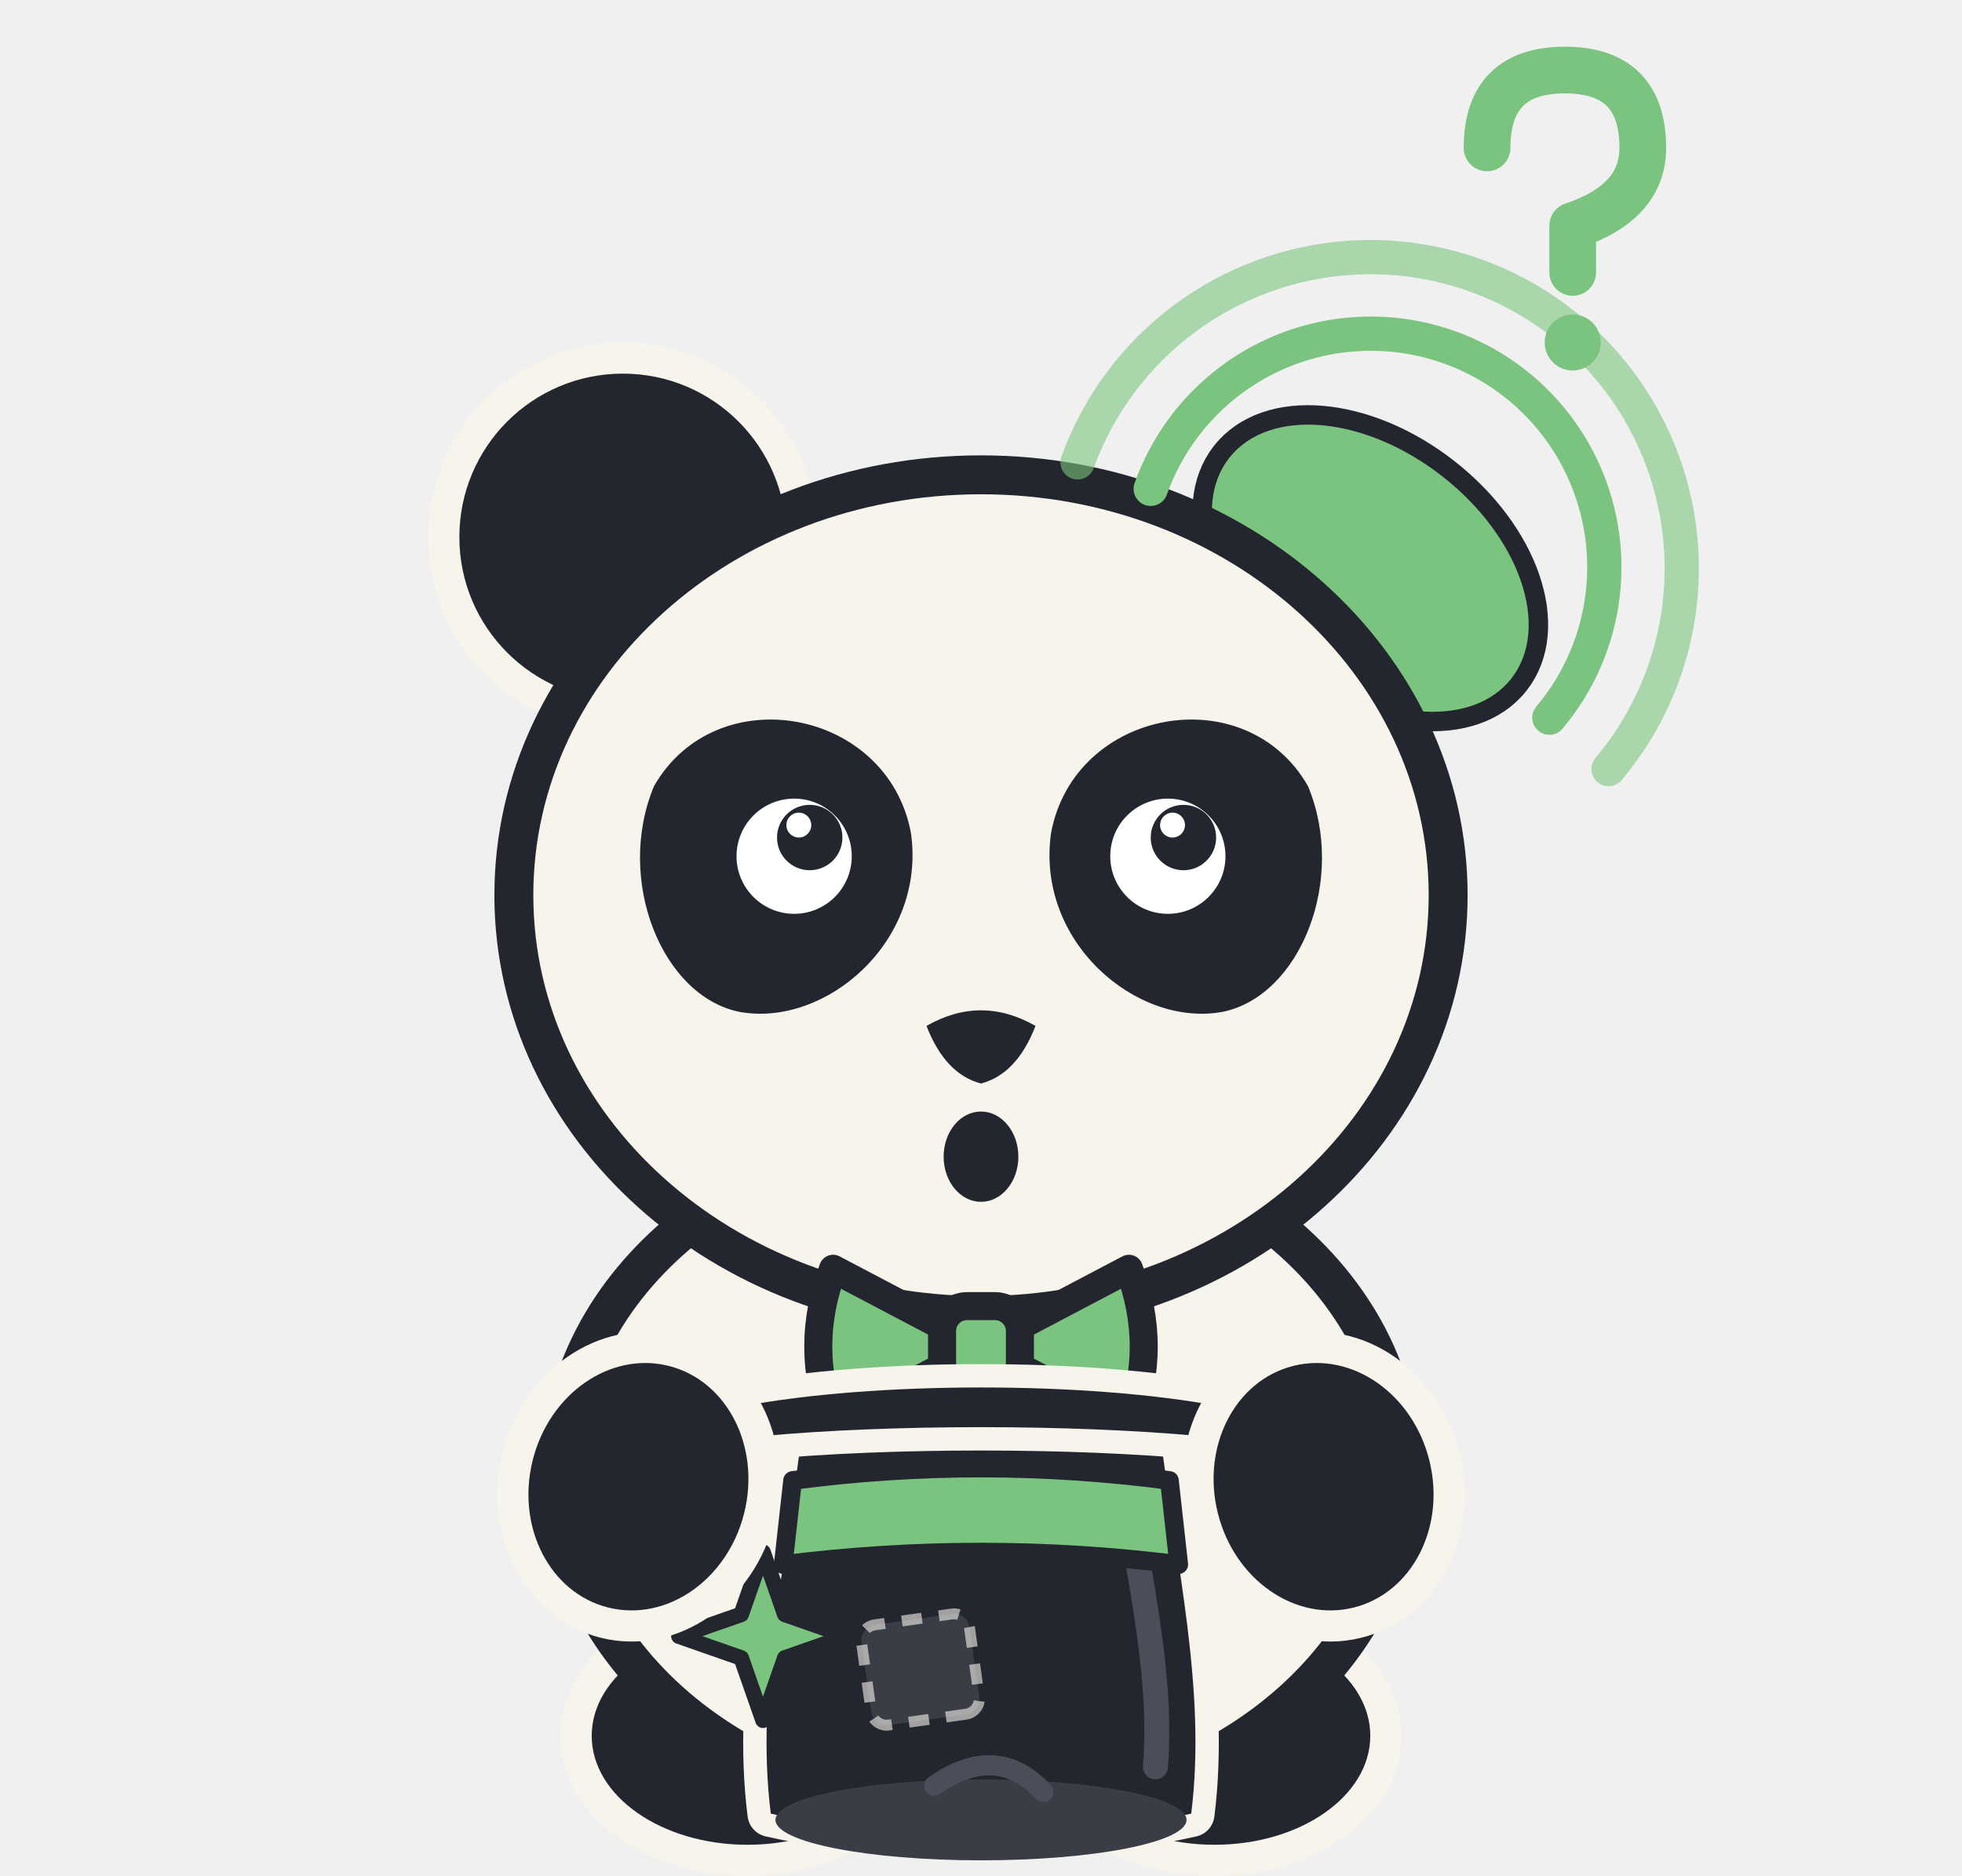
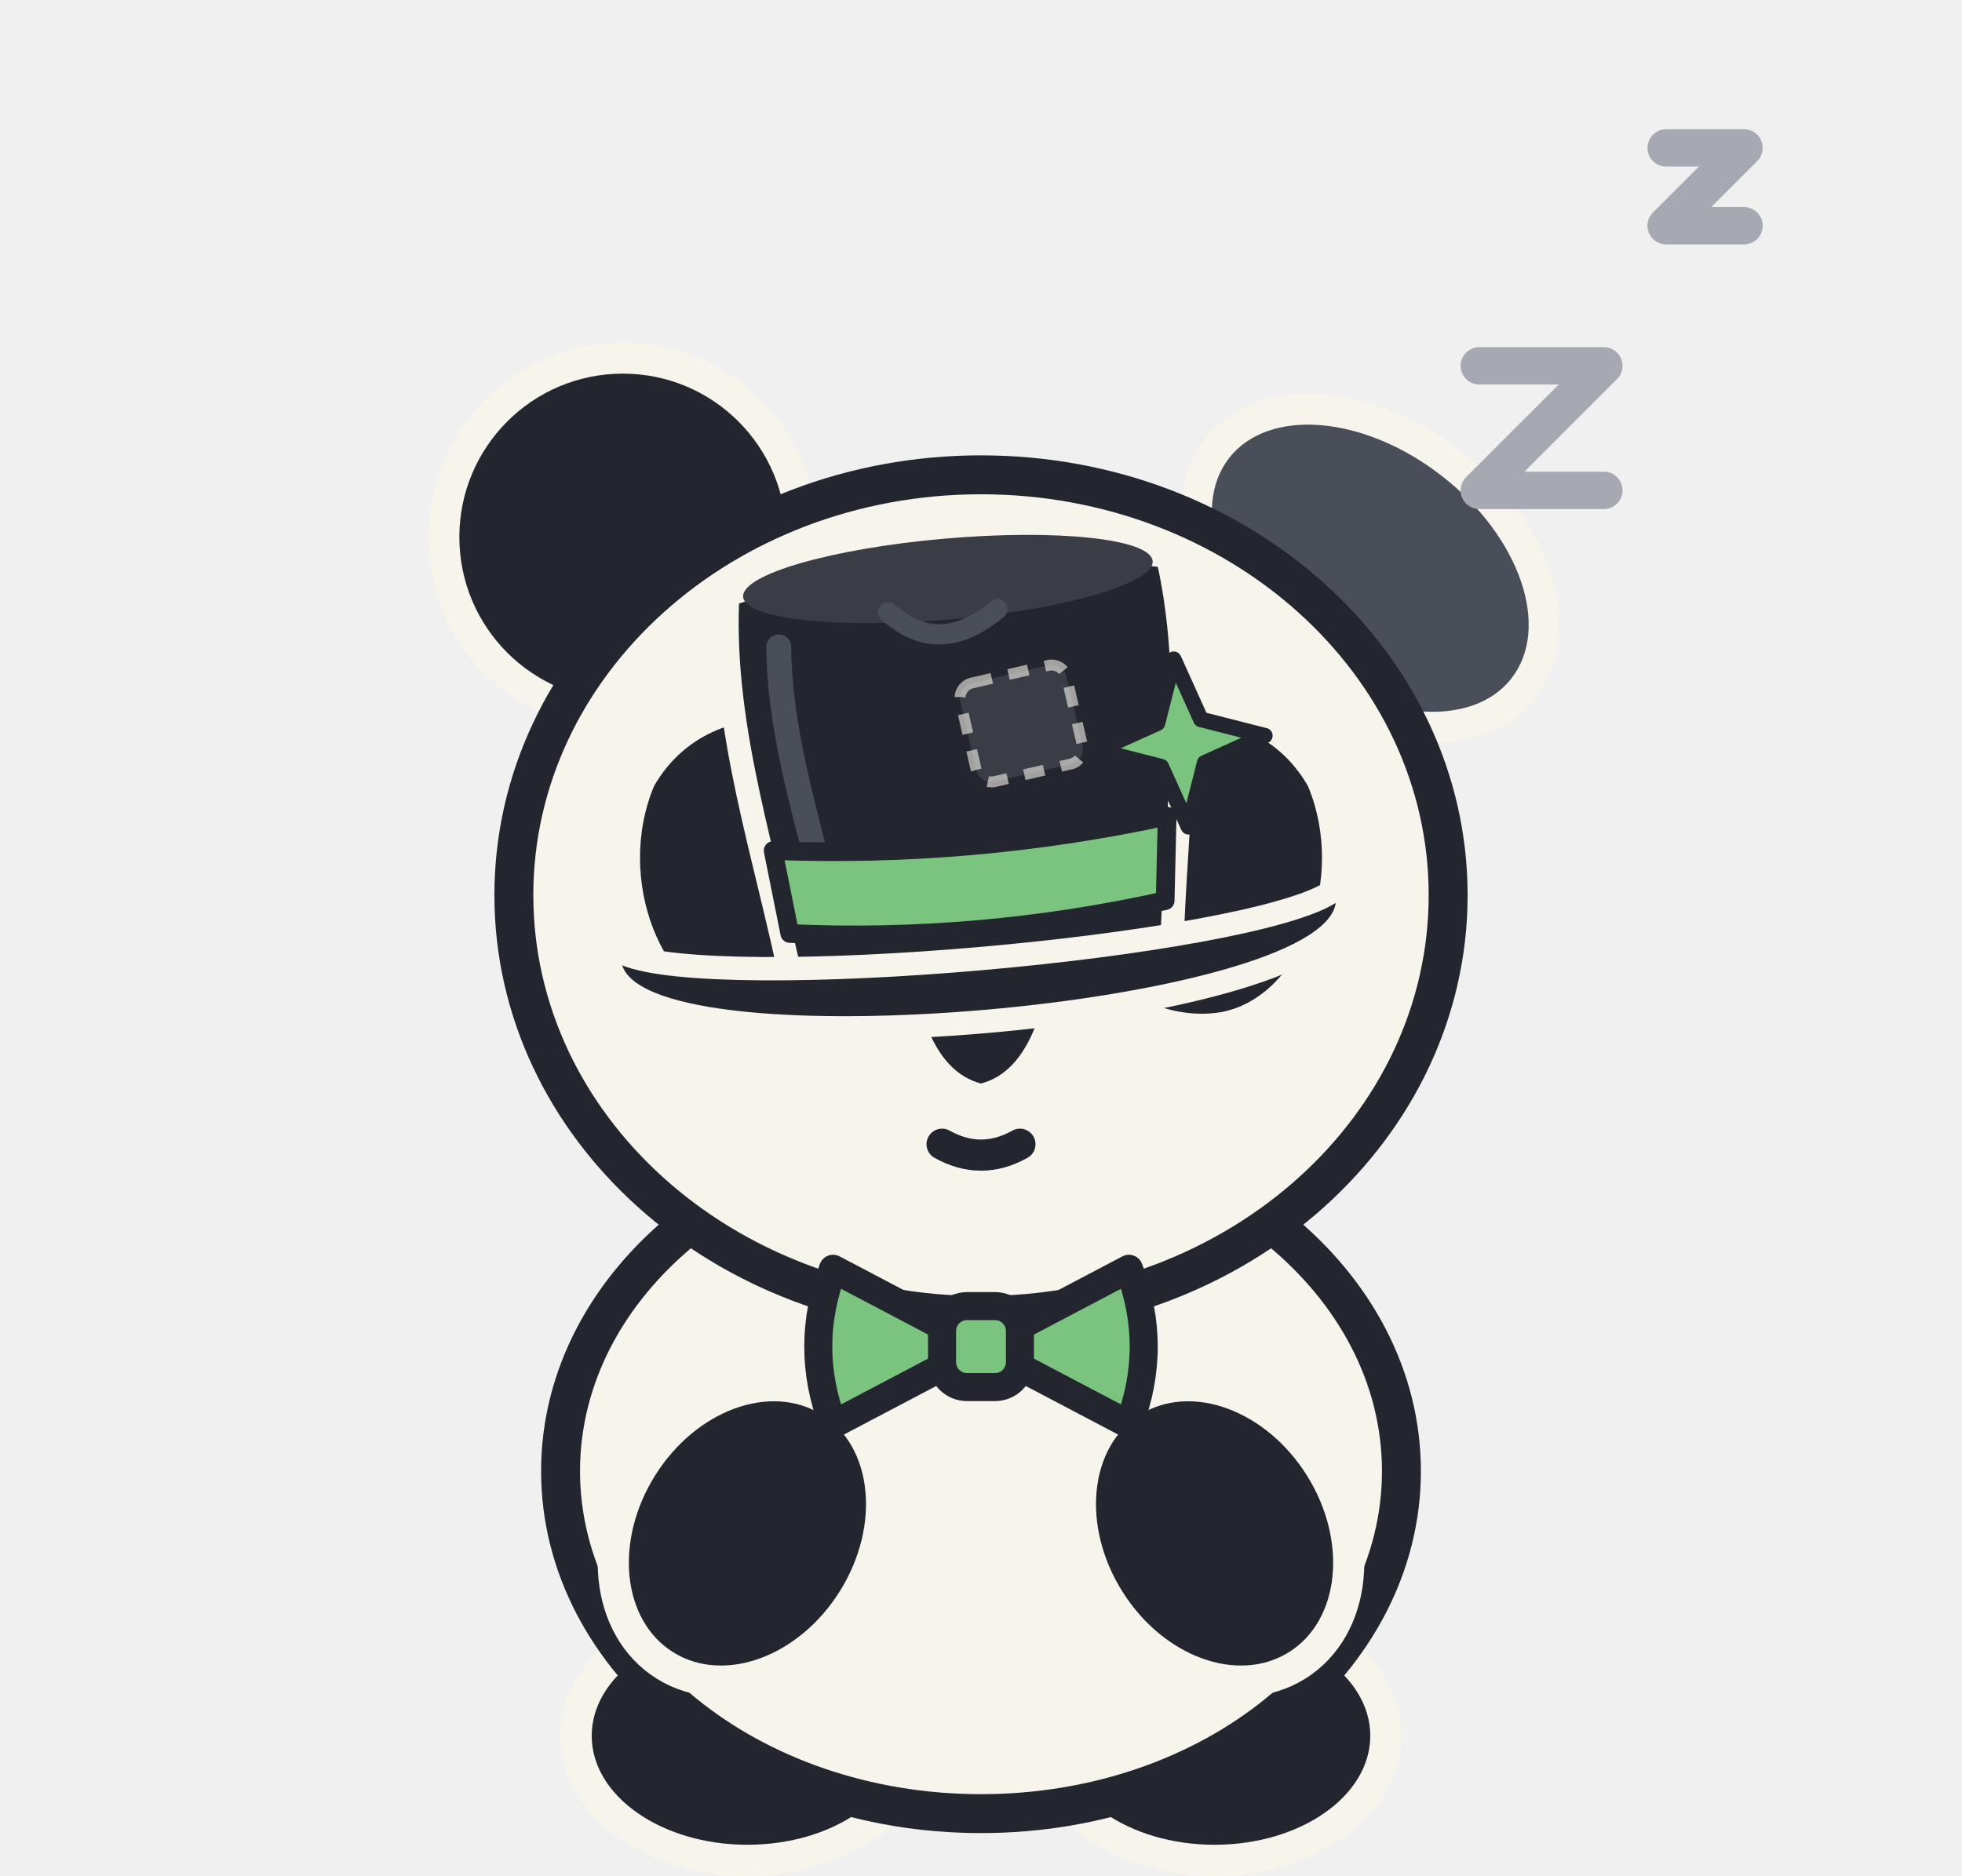
<svg xmlns="http://www.w3.org/2000/svg" viewBox="-3 -3.5 126 120.5" width="126" height="120.5">
-   <circle cx="37" cy="31" r="10.5" fill="#23262E" stroke="#F7F4EC" stroke-width="4" paint-order="stroke" />
-   <ellipse cx="85" cy="33" rx="11.5" ry="7.5" transform="rotate(38 85 33)" fill="#7BC47F" stroke="#23262E" stroke-width="2.5" paint-order="stroke" />
-   <ellipse cx="45" cy="108" rx="10" ry="7" fill="#23262E" stroke="#F7F4EC" stroke-width="4" paint-order="stroke" />
-   <ellipse cx="75" cy="108" rx="10" ry="7" fill="#23262E" stroke="#F7F4EC" stroke-width="4" paint-order="stroke" />
-   <ellipse cx="60" cy="91" rx="27" ry="22" fill="#F7F4EC" stroke="#23262E" stroke-width="2.5" />
-   <ellipse cx="60" cy="54" rx="30" ry="27" fill="#F7F4EC" stroke="#23262E" stroke-width="2.5" />
-   <path d="M39 47 C43 40 54 42 55.5 50 C56.5 57 50 62.5 44.5 61.5 C39.5 60.5 36.5 53 39 47 Z" fill="#23262E" />
-   <path d="M81 47 C77 40 66 42 64.5 50 C63.5 57 70 62.5 75.5 61.5 C80.5 60.5 83.5 53 81 47 Z" fill="#23262E" />
-   <circle cx="48" cy="51.5" r="3.7" fill="#FFFFFF" />
-   <circle cx="49" cy="50.3" r="2.1" fill="#23262E" />
-   <circle cx="48.3" cy="49.5" r="0.8" fill="#FFFFFF" />
-   <circle cx="72" cy="51.5" r="3.7" fill="#FFFFFF" />
-   <circle cx="73" cy="50.3" r="2.1" fill="#23262E" />
-   <circle cx="72.3" cy="49.5" r="0.8" fill="#FFFFFF" />
-   <path d="M56.5 62.4 Q60 60.4 63.5 62.4 Q62.3 65.5 60 66.1 Q57.7 65.5 56.5 62.4 Z" fill="#23262E" />
-   <ellipse cx="60" cy="70.8" rx="2.4" ry="2.9" fill="#23262E" />
-   <g fill="#7BC47F" stroke="#23262E" stroke-width="1.8" stroke-linejoin="round">
-     <path d="M60 83 L50.5 78 Q48.6 83 50.5 88 Z" />
-     <path d="M60 83 L69.5 78 Q71.4 83 69.5 88 Z" />
-     <rect x="57.5" y="80.4" width="5" height="5.2" rx="1.6" />
+   <g id="body">
+     <circle cx="37" cy="31" r="10.5" fill="#23262E" stroke="#F7F4EC" stroke-width="4" paint-order="stroke" />
+     <ellipse cx="85" cy="33" rx="11.5" ry="7.5" transform="rotate(38 85 33)" fill="#4A4E58" stroke="#F7F4EC" stroke-width="4" paint-order="stroke" />
+     <ellipse cx="45" cy="108" rx="10" ry="7" fill="#23262E" stroke="#F7F4EC" stroke-width="4" paint-order="stroke" />
+     <ellipse cx="75" cy="108" rx="10" ry="7" fill="#23262E" stroke="#F7F4EC" stroke-width="4" paint-order="stroke" />
+     <ellipse cx="60" cy="91" rx="27" ry="22" fill="#F7F4EC" stroke="#23262E" stroke-width="2.5" />
+     <g fill="#23262E" stroke="#F7F4EC" stroke-width="4" paint-order="stroke">
+       <ellipse cx="45" cy="95" rx="7" ry="9" transform="rotate(32 45 95)" />
+       <ellipse cx="75" cy="95" rx="7" ry="9" transform="rotate(-32 75 95)" />
+     </g>
+     <ellipse cx="60" cy="54" rx="30" ry="27" fill="#F7F4EC" stroke="#23262E" stroke-width="2.5" />
+     <path d="M39 47 C43 40 54 42 55.5 50 C56.5 57 50 62.5 44.5 61.5 C39.5 60.5 36.5 53 39 47 Z" fill="#23262E" />
+     <path d="M81 47 C77 40 66 42 64.5 50 C63.5 57 70 62.5 75.5 61.5 C80.5 60.5 83.5 53 81 47 Z" fill="#23262E" />
+     <path d="M56.5 62.4 Q60 60.4 63.5 62.4 Q62.3 65.5 60 66.1 Q57.7 65.5 56.5 62.4 Z" fill="#23262E" />
+     <path d="M57.5 70 Q60 71.4 62.5 70" fill="none" stroke="#23262E" stroke-width="2" stroke-linecap="round" />
+     <g fill="#7BC47F" stroke="#23262E" stroke-width="1.8" stroke-linejoin="round">
+       <path d="M60 83 L50.5 78 Q48.6 83 50.5 88 Z" />
+       <path d="M60 83 L69.5 78 Q71.4 83 69.5 88 Z" />
+       <rect x="57.5" y="80.4" width="5" height="5.2" rx="1.6" />
+     </g>
+     <g id="swing">
+       <g transform="translate(60 58) rotate(-5)">
+         <g id="toss">
+           <path d="M-11.5 0.5 C-12.5 -8 -14.5 -16 -13.5 -24 Q0 -27 13.5 -24 C14.5 -16 12.5 -8 11.5 0.5 Q0 2 -11.5 0.5 Z" fill="#23262E" stroke="#F7F4EC" stroke-width="3" paint-order="stroke" stroke-linejoin="round" />
+           <ellipse cx="0" cy="-24.4" rx="13.2" ry="2.6" fill="#3A3D45" />
+           <path d="M-9.6 -5 C-10.6 -11 -11.6 -16 -11.2 -21" fill="none" stroke="#4A4E58" stroke-width="1.6" stroke-linecap="round" />
+           <path d="M-4 -22.6 Q-1 -19.4 3 -22.2" fill="none" stroke="#4A4E58" stroke-width="1.3" stroke-linecap="round" />
+           <g transform="rotate(-8 4 -14)">
+             <rect x="0.5" y="-18" width="7" height="6.5" rx="1" fill="#3A3D45" />
+             <rect x="0.5" y="-18" width="7" height="6.5" rx="1" fill="none" stroke="#F7F4EC" stroke-width="0.7" stroke-dasharray="1.3 1.1" opacity="0.6" />
+           </g>
+           <path d="M-12.1 -2.6 Q0 -1 12.1 -2.6 L12.7 -8 Q0 -6.4 -12.7 -8 Z" fill="#7BC47F" stroke="#23262E" stroke-width="1.2" stroke-linejoin="round" />
+           <path d="M-23 -1.5 C-21.5 5 21.5 5 23 -1.5 C17 1.6 -17 1.6 -23 -1.5 Z" fill="#23262E" stroke="#F7F4EC" stroke-width="3" paint-order="stroke" stroke-linejoin="round" />
+           <g id="spark">
+             <path d="M14 -18 L15.4 -14 L19.4 -12.6 L15.4 -11.2 L14 -7.2 L12.6 -11.2 L8.6 -12.6 L12.6 -14 Z" fill="#7BC47F" stroke="#23262E" stroke-width="1" stroke-linejoin="round" />
+           </g>
+         </g>
+       </g>
+     </g>
+     <g fill="none" stroke="#A6A9B1" stroke-width="2.4" stroke-linecap="round" stroke-linejoin="round">
+       <g id="z1">
+         <path d="M92 20 L100 20 L92 28 L100 28" />
+       </g>
+       <g id="z2">
+         <path d="M104 6 L109 6 L104 11 L109 11" />
+       </g>
+     </g>
  </g>
-   <g transform="translate(60 89) rotate(180)">
-     <path d="M-11.5 0.5 C-12.5 -8 -14.5 -16 -13.5 -24 Q0 -27 13.5 -24 C14.5 -16 12.5 -8 11.5 0.5 Q0 2 -11.5 0.5 Z" fill="#23262E" stroke="#F7F4EC" stroke-width="3" paint-order="stroke" stroke-linejoin="round" />
-     <ellipse cx="0" cy="-24.4" rx="13.2" ry="2.6" fill="#3A3D45" />
-     <path d="M-9.6 -5 C-10.6 -11 -11.6 -16 -11.2 -21" fill="none" stroke="#4A4E58" stroke-width="1.6" stroke-linecap="round" />
-     <path d="M-4 -22.6 Q-1 -19.4 3 -22.2" fill="none" stroke="#4A4E58" stroke-width="1.3" stroke-linecap="round" />
-     <g transform="rotate(-8 4 -14)">
-       <rect x="0.5" y="-18" width="7" height="6.5" rx="1" fill="#3A3D45" />
-       <rect x="0.5" y="-18" width="7" height="6.5" rx="1" fill="none" stroke="#F7F4EC" stroke-width="0.7" stroke-dasharray="1.3 1.1" opacity="0.6" />
-     </g>
-     <path d="M-12.1 -2.6 Q0 -1 12.1 -2.6 L12.7 -8 Q0 -6.4 -12.7 -8 Z" fill="#7BC47F" stroke="#23262E" stroke-width="1.2" stroke-linejoin="round" />
-     <path d="M-23 -1.5 C-21.5 5 21.5 5 23 -1.5 C17 1.6 -17 1.6 -23 -1.5 Z" fill="#23262E" stroke="#F7F4EC" stroke-width="3" paint-order="stroke" stroke-linejoin="round" />
-     <path d="M14 -18 L15.4 -14 L19.4 -12.6 L15.4 -11.2 L14 -7.2 L12.6 -11.2 L8.6 -12.6 L12.6 -14 Z" fill="#7BC47F" stroke="#23262E" stroke-width="1" stroke-linejoin="round" />
-   </g>
-   <g fill="#23262E" stroke="#F7F4EC" stroke-width="4" paint-order="stroke">
-     <ellipse cx="38" cy="92" rx="7" ry="8" transform="rotate(14 38 92)" />
-     <ellipse cx="82" cy="92" rx="7" ry="8" transform="rotate(-14 82 92)" />
-   </g>
-   <g fill="none" stroke="#7BC47F" stroke-width="2.2" stroke-linecap="round">
-     <path d="M70.9 27.9 A15 15 0 1 1 96.5 42.6" />
-     <path d="M66.2 26.2 A20 20 0 1 1 100.3 45.9" opacity="0.6" />
-   </g>
-   <path d="M92.5 6 Q92.5 1 97.5 1 Q102.5 1 102.5 6 Q102.5 9.5 98 11 L98 14" fill="none" stroke="#7BC47F" stroke-width="3" stroke-linecap="round" stroke-linejoin="round" />
-   <circle cx="98" cy="18.5" r="1.8" fill="#7BC47F" />
</svg>
